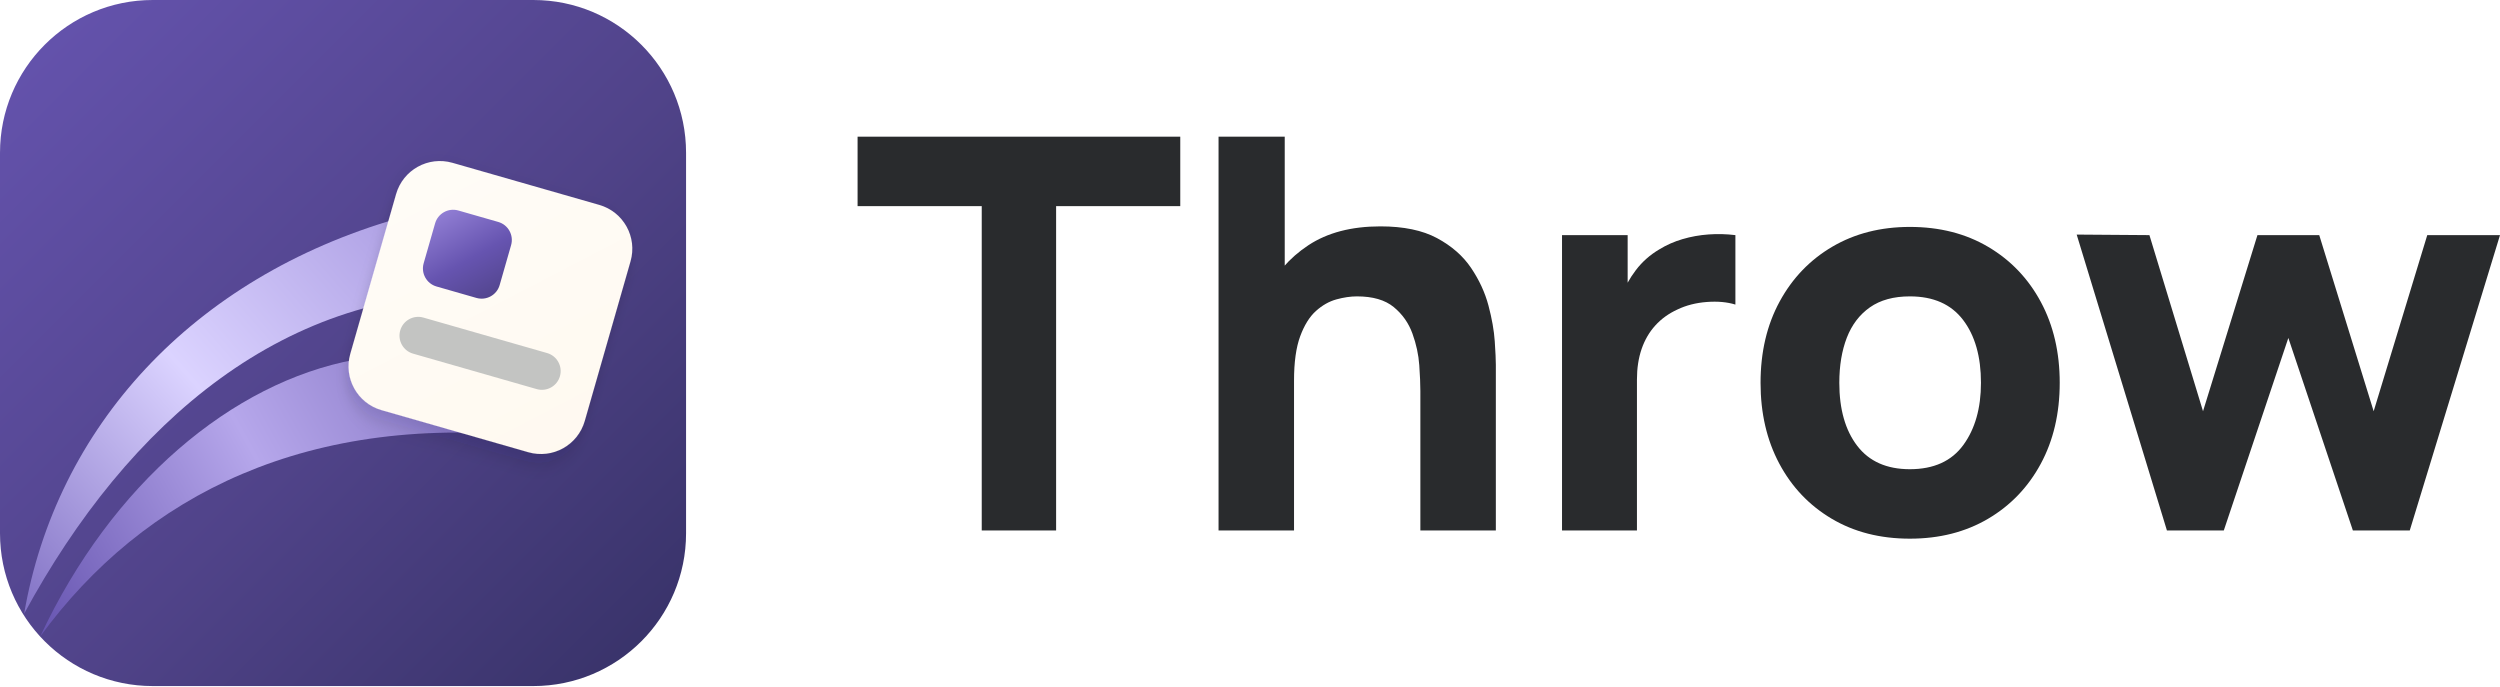
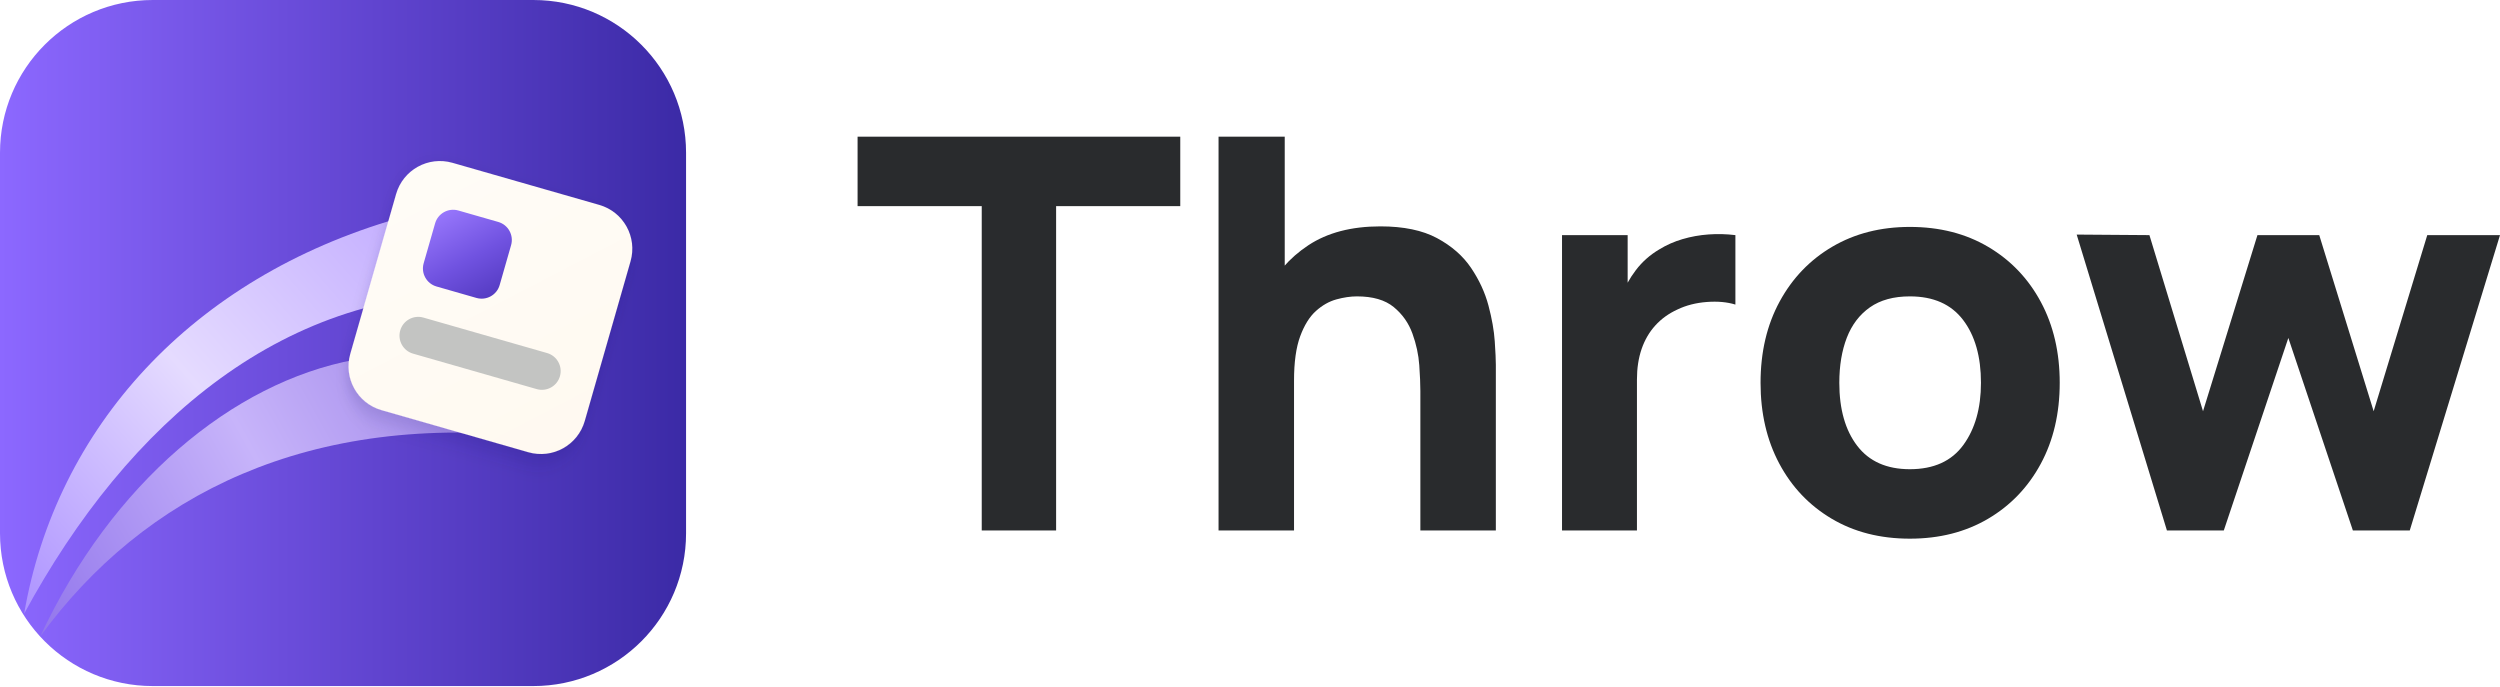
<svg xmlns="http://www.w3.org/2000/svg" width="3731.429" height="1024" viewBox="0 0 3731.429 1024" role="img" aria-label="Throw preview horizontal wordmark">
  <svg width="1024" height="1024" viewBox="0 0 1024 1024" x="0" y="0">
    <defs>
-       <linearGradient id="icon-channel-background" gradientUnits="userSpaceOnUse" x1="0" y1="0" x2="1024" y2="1024" color-interpolation="sRGB">
-         <stop offset="0" stop-color="#6654B0" />
-         <stop offset="0.55" stop-color="#504389" />
-         <stop offset="1" stop-color="#363166" />
+       <linearGradient id="icon-channel-background" gradientUnits="userSpaceOnUse" x1="0" y1="512" x2="1024" y2="512" color-interpolation="sRGB">
+         <stop offset="0" stop-color="#8C68FF" />
+         <stop offset="0.55" stop-color="#6044CF" />
+         <stop offset="1" stop-color="#3B2AA6" />
      </linearGradient>
      <linearGradient id="icon-ribbon-upper-paint" gradientUnits="userSpaceOnUse" x1="36" y1="916" x2="690" y2="340" color-interpolation="sRGB">
-         <stop offset="0" stop-color="#8272C5" />
-         <stop offset="0.48" stop-color="#DBD3FF" />
-         <stop offset="1" stop-color="#A798E0" />
+         <stop offset="0" stop-color="#AD93FF" />
+         <stop offset="0.48" stop-color="#E5DBFF" />
+         <stop offset="1" stop-color="#BFA8FF" />
      </linearGradient>
      <linearGradient id="icon-ribbon-lower-paint" gradientUnits="userSpaceOnUse" x1="60" y1="950" x2="750" y2="565" color-interpolation="sRGB">
-         <stop offset="0" stop-color="#6654B0" />
-         <stop offset="0.52" stop-color="#B6A7EB" />
-         <stop offset="1" stop-color="#8171C0" />
+         <stop offset="0" stop-color="#9276EC" />
+         <stop offset="0.52" stop-color="#C7B4FA" />
+         <stop offset="1" stop-color="#9C82E7" />
      </linearGradient>
      <linearGradient id="icon-project-accent-paint" gradientUnits="userSpaceOnUse" x1="-114" y1="-126" x2="4" y2="-8" color-interpolation="sRGB">
-         <stop offset="0" stop-color="#9683D8" />
-         <stop offset="0.55" stop-color="#6654B0" />
-         <stop offset="1" stop-color="#504389" />
+         <stop offset="0" stop-color="#9C7BFF" />
+         <stop offset="0.55" stop-color="#7052E0" />
+         <stop offset="1" stop-color="#5138BE" />
      </linearGradient>
      <linearGradient id="icon-tile-surface-paint" gradientUnits="userSpaceOnUse" x1="-182" y1="-192" x2="182" y2="192" color-interpolation="sRGB">
        <stop offset="0" stop-color="#FFFCF7" />
        <stop offset="1" stop-color="#FFF9F0" />
      </linearGradient>
      <filter id="icon-tile-depth" filterUnits="userSpaceOnUse" x="-242" y="-252" width="484" height="504" color-interpolation-filters="sRGB">
-         <feDropShadow dx="0" dy="14" stdDeviation="12" flood-color="#18122E" flood-opacity="0.14" />
+         <feDropShadow dx="0" dy="14" stdDeviation="12" flood-color="#231457" flood-opacity="0.14" />
      </filter>
    </defs>
    <rect id="icon-background-tile" x="0" y="0" width="1024" height="1024" rx="228" fill="url(#icon-channel-background)" />
    <g id="icon-arc-forward-foreground">
      <g id="icon-motion-ribbons">
        <path id="icon-ribbon-upper" d="M 36 916 C 84 638 286 415 594 326 C 641 313 687 305 734 300 L 735 438 C 428 427 192 628 36 916 Z" fill="url(#icon-ribbon-upper-paint)" />
        <path id="icon-ribbon-lower" d="M 60 950 C 167 721 347 571 529 537 C 627 517 721 506 810 505 L 808 653 C 461 613 214 739 60 950 Z" fill="url(#icon-ribbon-lower-paint)" />
      </g>
      <g id="icon-project-tile" transform="translate(732 459) rotate(16)">
        <rect id="icon-project-surface" x="-182" y="-192" width="364" height="384" rx="68" fill="url(#icon-tile-surface-paint)" filter="url(#icon-tile-depth)" />
        <rect id="icon-project-accent" x="-114" y="-126" width="118" height="118" rx="28" fill="url(#icon-project-accent-paint)" />
        <rect id="icon-project-line" x="-120" y="42" width="248" height="56" rx="28" fill="#C3C4C2" />
      </g>
    </g>
  </svg>
  <g id="throw-wordmark-outlines" fill="#292B2D" transform="translate(1280 204) scale(0.5859375)">
    <path id="letter-0-T" d="M316.256 1003.102V176.936H0V0H821.986V176.936H505.731V1003.102Z" />
    <path id="letter-1-h" d="M1433.6 1003.102V647.837Q1433.6 622.063 1430.814 582.008Q1428.027 541.954 1413.399 501.551Q1398.77 461.148 1365.682 433.981Q1332.593 406.814 1271.989 406.814Q1247.608 406.814 1219.744 414.476Q1191.88 422.139 1167.499 444.082Q1143.118 466.024 1127.445 508.517Q1111.771 551.01 1111.771 621.366L1003.102 569.818Q1003.102 480.653 1039.325 402.634Q1075.548 324.615 1148.343 276.55Q1221.137 228.484 1331.897 228.484Q1420.365 228.484 1476.093 258.438Q1531.82 288.392 1562.819 334.367Q1593.818 380.343 1607.053 430.15Q1620.288 479.956 1623.075 521.056Q1625.861 562.155 1625.861 580.963V1003.102ZM919.51 1003.102V0H1088.087V515.483H1111.771V1003.102Z" />
    <path id="letter-2-r" d="M1794.438 1003.102V250.776H1961.622V434.678L1943.51 410.993Q1958.139 371.984 1982.52 339.94Q2006.901 307.897 2042.427 286.999Q2069.595 270.28 2101.638 260.876Q2133.682 251.472 2167.815 249.034Q2201.948 246.596 2236.082 250.776V427.712Q2204.735 417.959 2163.287 421.094Q2121.839 424.229 2088.403 440.25Q2054.966 455.576 2031.978 481.001Q2008.99 506.427 1997.148 540.909Q1985.306 575.39 1985.306 618.58V1003.102Z" />
    <path id="letter-3-o" d="M2680.512 1024Q2566.966 1024 2481.284 973.148Q2395.603 922.297 2347.886 832.784Q2300.169 743.271 2300.169 626.939Q2300.169 509.214 2348.931 419.701Q2397.693 330.188 2483.374 280.033Q2569.056 229.878 2680.512 229.878Q2794.057 229.878 2880.087 280.729Q2966.117 331.581 3014.182 421.094Q3062.248 510.607 3062.248 626.939Q3062.248 743.967 3013.834 833.48Q2965.42 922.993 2879.39 973.497Q2793.361 1024 2680.512 1024ZM2680.512 847.064Q2771.766 847.064 2816.697 785.415Q2861.627 723.766 2861.627 626.939Q2861.627 526.629 2816 466.721Q2770.373 406.814 2680.512 406.814Q2618.514 406.814 2578.808 434.678Q2539.102 462.541 2519.946 512Q2500.789 561.458 2500.789 626.939Q2500.789 727.946 2546.416 787.505Q2592.044 847.064 2680.512 847.064Z" />
    <path id="letter-4-w" d="M3335.314 1003.102 3105.437 249.382 3290.732 250.776 3427.265 699.385 3565.888 250.776H3723.32L3861.943 699.385L3998.476 250.776H4183.771L3953.894 1003.102H3809.001L3644.604 512.697L3480.207 1003.102Z" />
  </g>
</svg>
